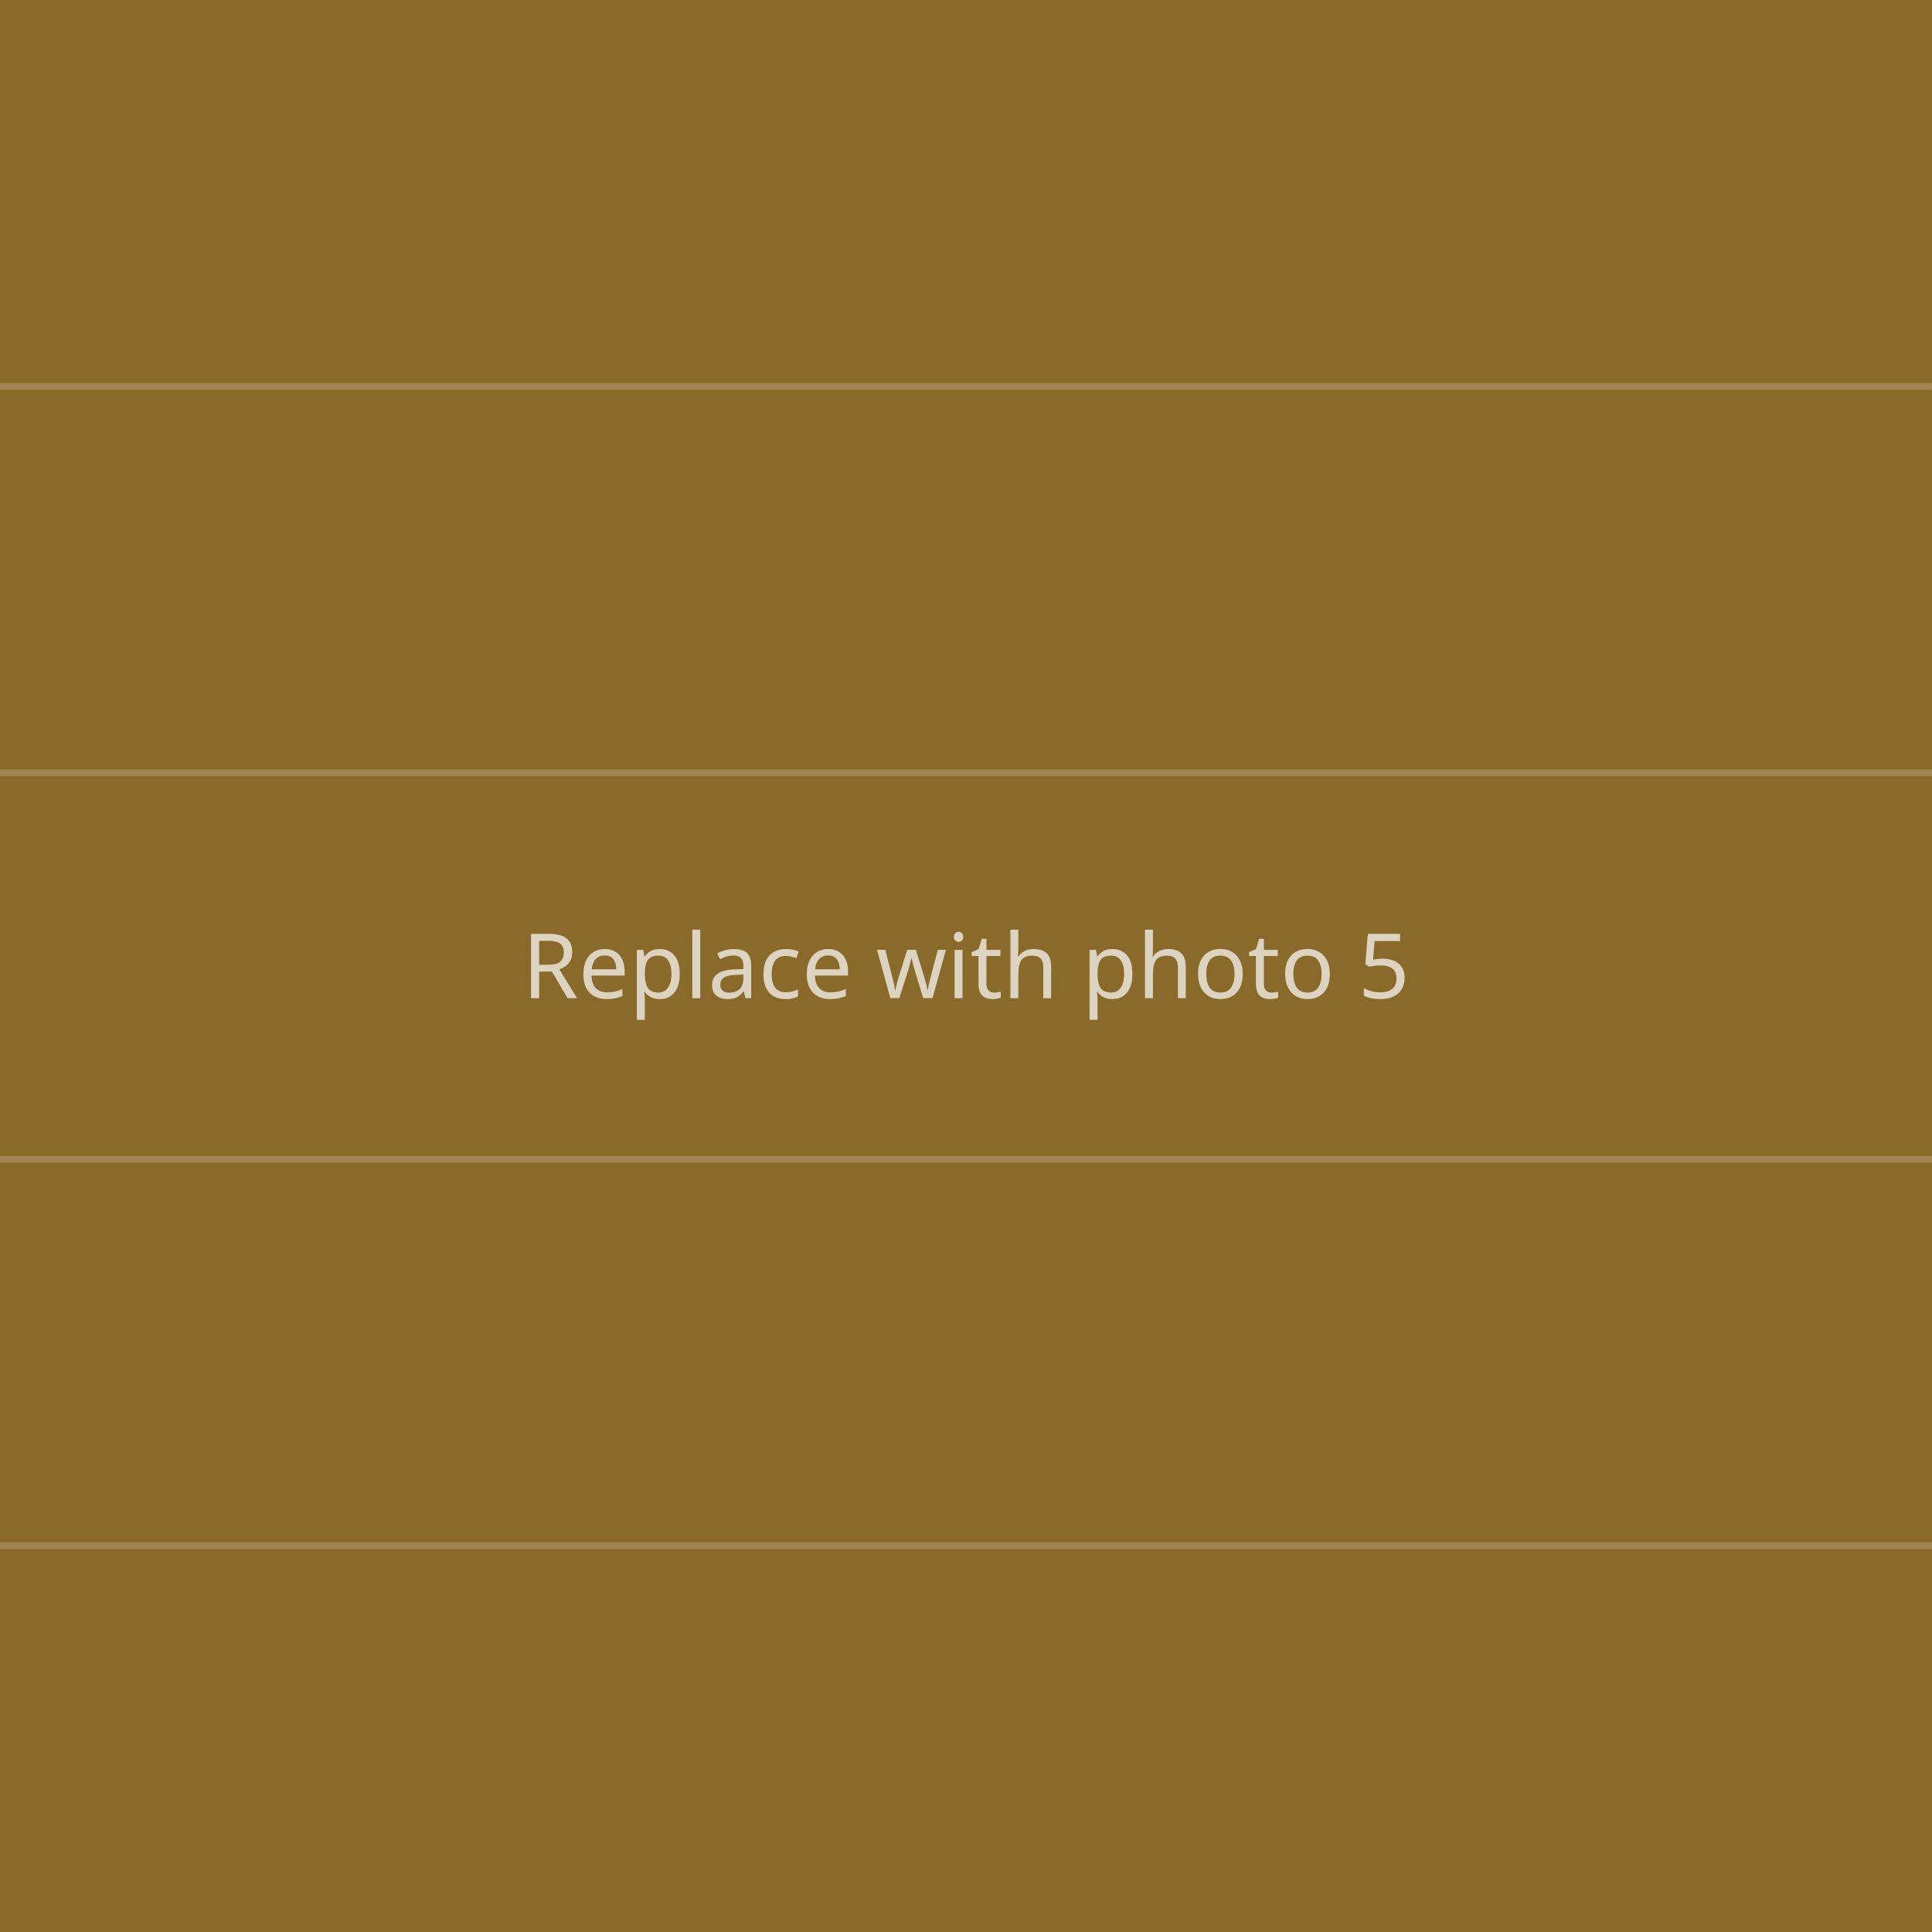
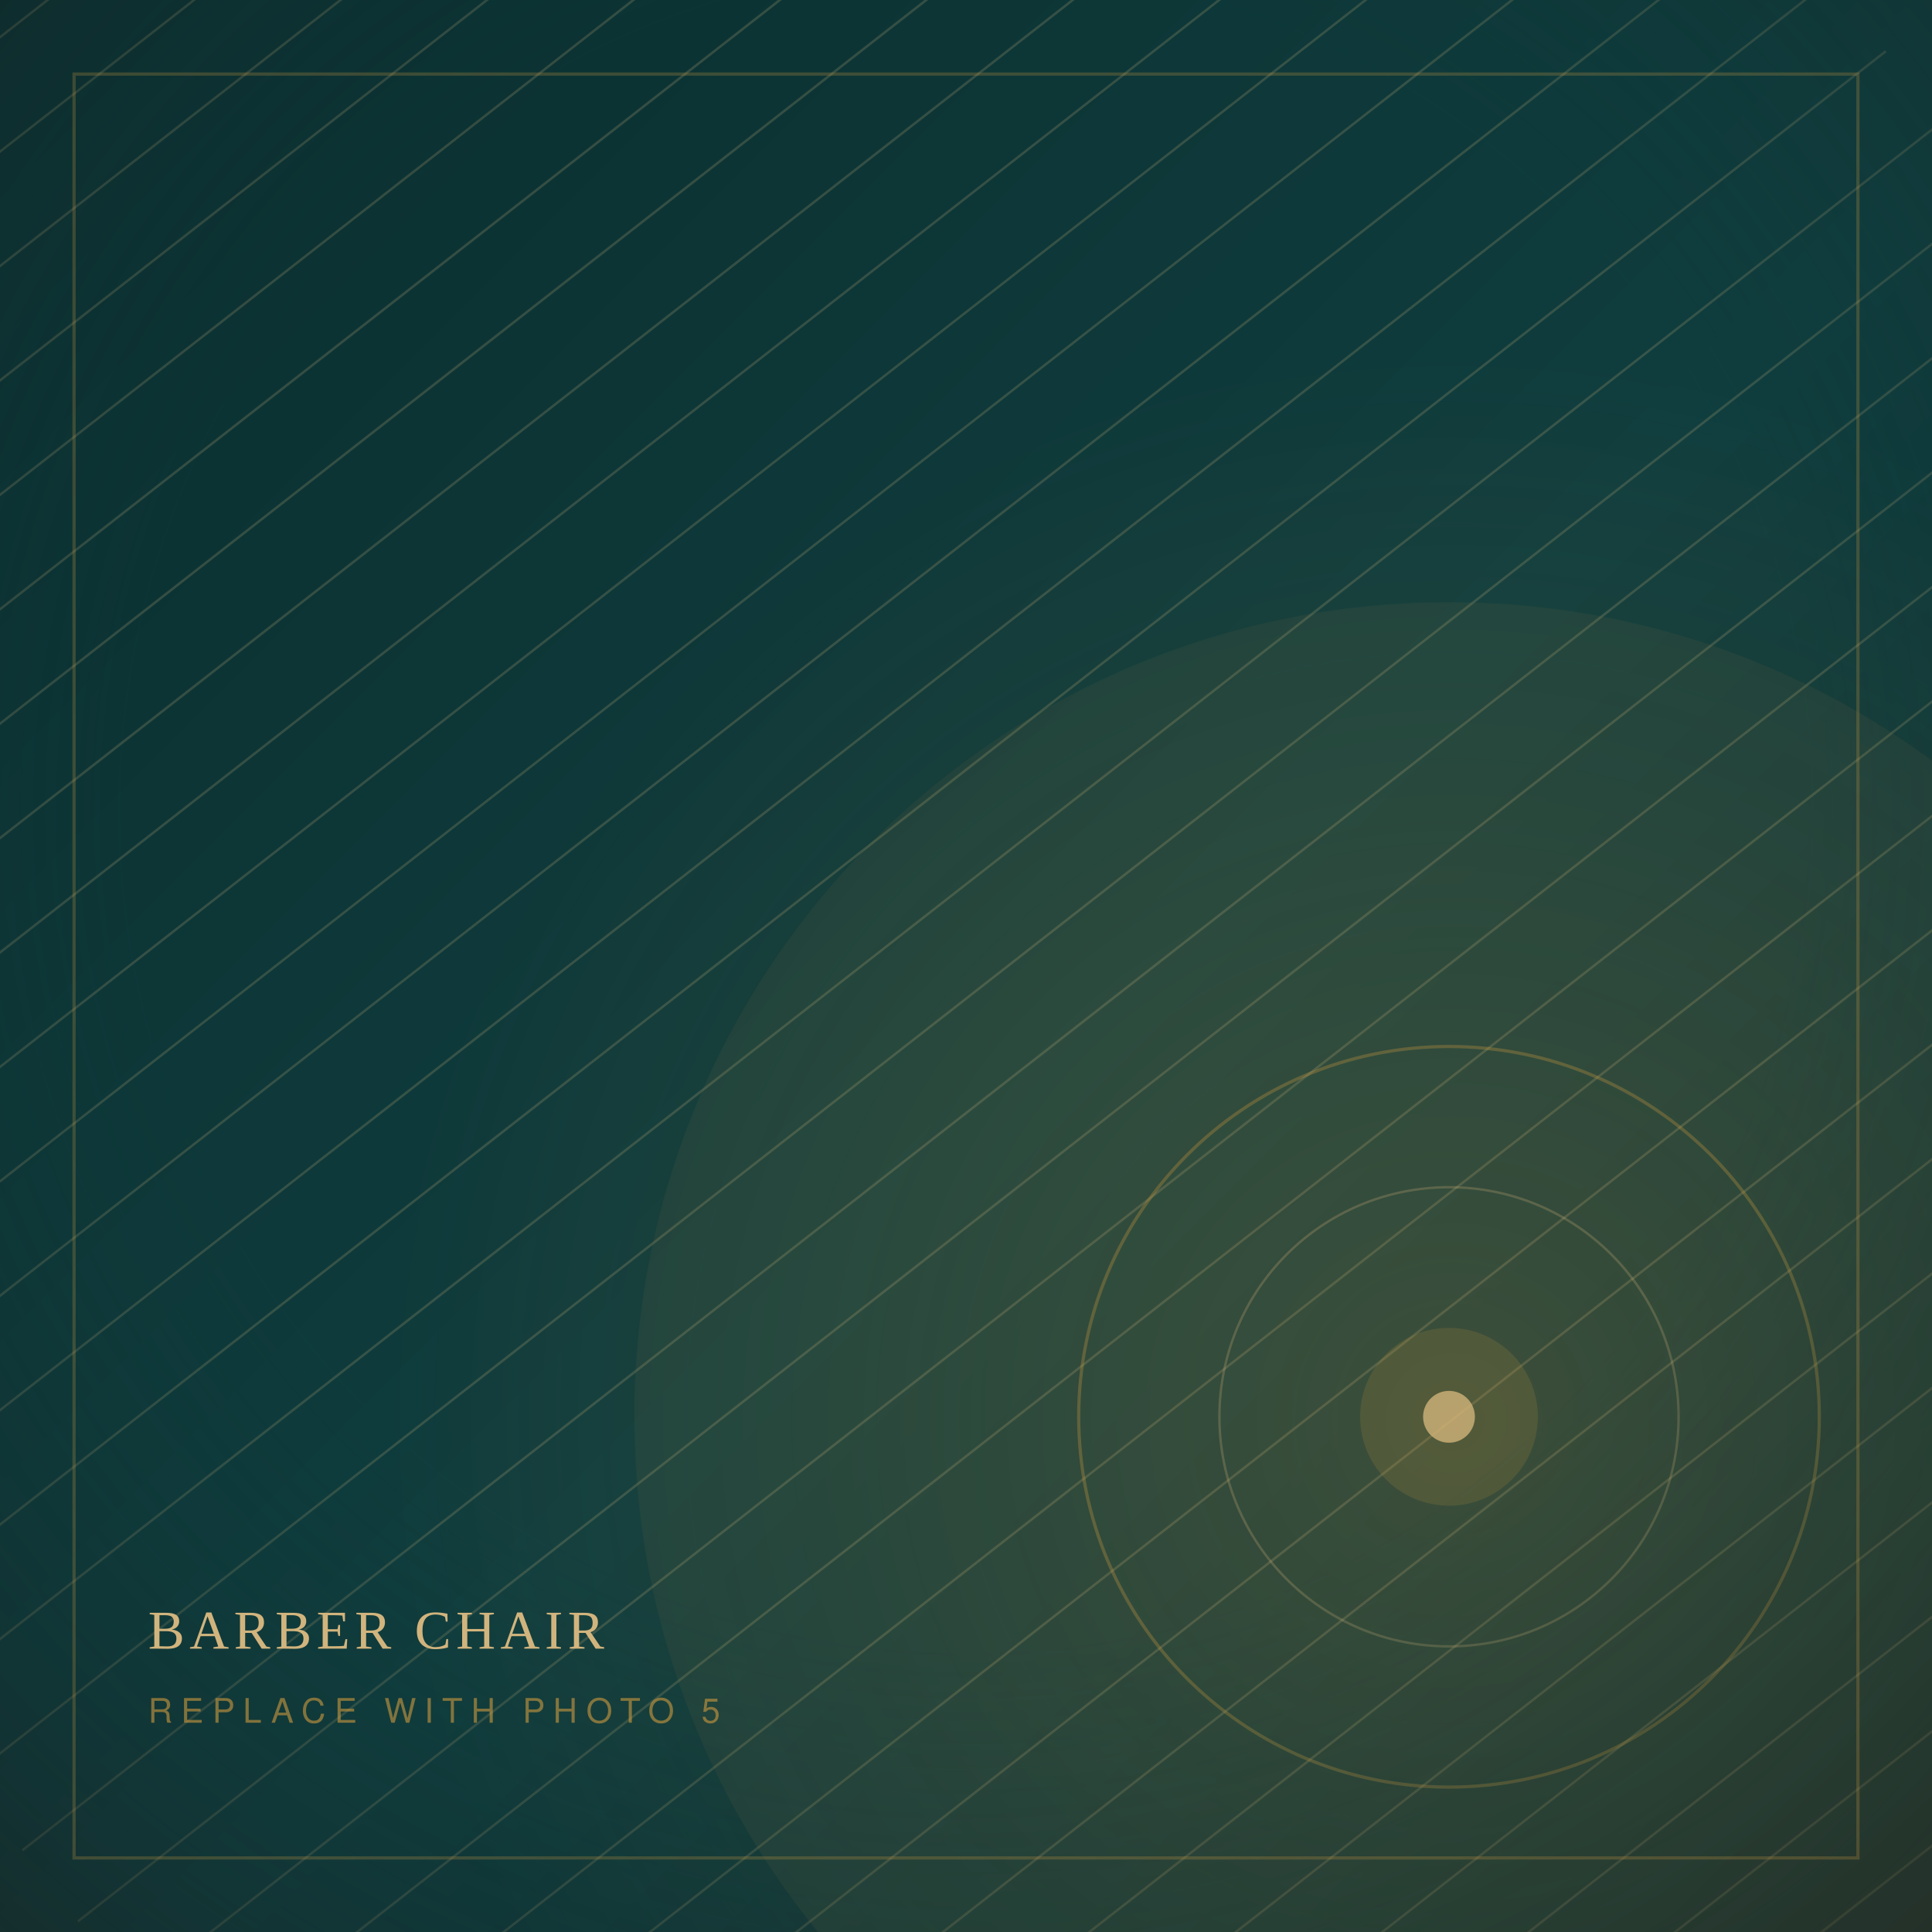
- <svg xmlns="http://www.w3.org/2000/svg" viewBox="0 0 600 600">
-   <rect width="600" height="600" fill="#8A6A2B" />
-   <g stroke="#ffffff" stroke-opacity=".18" stroke-width="2">
-     <path d="M0 120h600M0 240h600M0 360h600M0 480h600" />
+ <svg xmlns="http://www.w3.org/2000/svg" viewBox="0 0 1200 1200" role="img" aria-label="Barber chair — placeholder">
+   <defs>
+     <linearGradient id="g" x1="0" y1="0" x2="1" y2="1">
+       <stop offset="0" stop-color="#0B2E2F" />
+       <stop offset="0.55" stop-color="#0F3D3E" />
+       <stop offset="1" stop-color="#0B2E2F" />
+     </linearGradient>
+     <radialGradient id="v" cx="0.5" cy="0.42" r="0.78">
+       <stop offset="0.55" stop-color="#0F3D3E" stop-opacity="0" />
+       <stop offset="1" stop-color="#1B1F1E" stop-opacity="0.55" />
+     </radialGradient>
+     <radialGradient id="bloom" cx="0.75" cy="0.733" r="0.55">
+       <stop offset="0" stop-color="#C8963E" stop-opacity="0.2" />
+       <stop offset="1" stop-color="#C8963E" stop-opacity="0" />
+     </radialGradient>
+     <clipPath id="c">
+       <rect width="1200" height="1200" />
+     </clipPath>
+   </defs>
+   <g clip-path="url(#c)">
+     <rect width="1200" height="1200" fill="url(#g)" />
+     <rect width="1200" height="1200" fill="url(#bloom)" />
+     <g transform="rotate(52 600 600)">
+       <line x1="-1400" y1="-200" x2="-1400" y2="1400" stroke="#DBBA80" stroke-opacity="0.2" stroke-width="1.5" />
+       <line x1="-1344" y1="-200" x2="-1344" y2="1400" stroke="#DBBA80" stroke-opacity="0.2" stroke-width="1.5" />
+       <line x1="-1288" y1="-200" x2="-1288" y2="1400" stroke="#DBBA80" stroke-opacity="0.2" stroke-width="1.5" />
+       <line x1="-1232" y1="-200" x2="-1232" y2="1400" stroke="#DBBA80" stroke-opacity="0.2" stroke-width="1.5" />
+       <line x1="-1176" y1="-200" x2="-1176" y2="1400" stroke="#DBBA80" stroke-opacity="0.2" stroke-width="1.5" />
+       <line x1="-1120" y1="-200" x2="-1120" y2="1400" stroke="#DBBA80" stroke-opacity="0.2" stroke-width="1.5" />
+       <line x1="-1064" y1="-200" x2="-1064" y2="1400" stroke="#DBBA80" stroke-opacity="0.2" stroke-width="1.5" />
+       <line x1="-1008" y1="-200" x2="-1008" y2="1400" stroke="#DBBA80" stroke-opacity="0.2" stroke-width="1.5" />
+       <line x1="-952" y1="-200" x2="-952" y2="1400" stroke="#DBBA80" stroke-opacity="0.2" stroke-width="1.5" />
+       <line x1="-896" y1="-200" x2="-896" y2="1400" stroke="#DBBA80" stroke-opacity="0.2" stroke-width="1.5" />
+       <line x1="-840" y1="-200" x2="-840" y2="1400" stroke="#DBBA80" stroke-opacity="0.2" stroke-width="1.5" />
+       <line x1="-784" y1="-200" x2="-784" y2="1400" stroke="#DBBA80" stroke-opacity="0.2" stroke-width="1.5" />
+       <line x1="-728" y1="-200" x2="-728" y2="1400" stroke="#DBBA80" stroke-opacity="0.2" stroke-width="1.5" />
+       <line x1="-672" y1="-200" x2="-672" y2="1400" stroke="#DBBA80" stroke-opacity="0.2" stroke-width="1.5" />
+       <line x1="-616" y1="-200" x2="-616" y2="1400" stroke="#DBBA80" stroke-opacity="0.2" stroke-width="1.5" />
+       <line x1="-560" y1="-200" x2="-560" y2="1400" stroke="#DBBA80" stroke-opacity="0.2" stroke-width="1.5" />
+       <line x1="-504" y1="-200" x2="-504" y2="1400" stroke="#DBBA80" stroke-opacity="0.2" stroke-width="1.5" />
+       <line x1="-448" y1="-200" x2="-448" y2="1400" stroke="#DBBA80" stroke-opacity="0.2" stroke-width="1.5" />
+       <line x1="-392" y1="-200" x2="-392" y2="1400" stroke="#DBBA80" stroke-opacity="0.2" stroke-width="1.5" />
+       <line x1="-336" y1="-200" x2="-336" y2="1400" stroke="#DBBA80" stroke-opacity="0.2" stroke-width="1.5" />
+       <line x1="-280" y1="-200" x2="-280" y2="1400" stroke="#DBBA80" stroke-opacity="0.2" stroke-width="1.5" />
+       <line x1="-224" y1="-200" x2="-224" y2="1400" stroke="#DBBA80" stroke-opacity="0.2" stroke-width="1.5" />
+       <line x1="-168" y1="-200" x2="-168" y2="1400" stroke="#DBBA80" stroke-opacity="0.2" stroke-width="1.5" />
+       <line x1="-112" y1="-200" x2="-112" y2="1400" stroke="#DBBA80" stroke-opacity="0.2" stroke-width="1.5" />
+       <line x1="-56" y1="-200" x2="-56" y2="1400" stroke="#DBBA80" stroke-opacity="0.2" stroke-width="1.5" />
+       <line x1="0" y1="-200" x2="0" y2="1400" stroke="#DBBA80" stroke-opacity="0.2" stroke-width="1.5" />
+       <line x1="56" y1="-200" x2="56" y2="1400" stroke="#DBBA80" stroke-opacity="0.2" stroke-width="1.5" />
+       <line x1="112" y1="-200" x2="112" y2="1400" stroke="#DBBA80" stroke-opacity="0.2" stroke-width="1.5" />
+       <line x1="168" y1="-200" x2="168" y2="1400" stroke="#DBBA80" stroke-opacity="0.2" stroke-width="1.5" />
+       <line x1="224" y1="-200" x2="224" y2="1400" stroke="#DBBA80" stroke-opacity="0.2" stroke-width="1.5" />
+       <line x1="280" y1="-200" x2="280" y2="1400" stroke="#DBBA80" stroke-opacity="0.2" stroke-width="1.5" />
+       <line x1="336" y1="-200" x2="336" y2="1400" stroke="#DBBA80" stroke-opacity="0.2" stroke-width="1.5" />
+       <line x1="392" y1="-200" x2="392" y2="1400" stroke="#DBBA80" stroke-opacity="0.2" stroke-width="1.5" />
+       <line x1="448" y1="-200" x2="448" y2="1400" stroke="#DBBA80" stroke-opacity="0.2" stroke-width="1.5" />
+       <line x1="504" y1="-200" x2="504" y2="1400" stroke="#DBBA80" stroke-opacity="0.2" stroke-width="1.5" />
+       <line x1="560" y1="-200" x2="560" y2="1400" stroke="#DBBA80" stroke-opacity="0.2" stroke-width="1.5" />
+       <line x1="616" y1="-200" x2="616" y2="1400" stroke="#DBBA80" stroke-opacity="0.2" stroke-width="1.5" />
+       <line x1="672" y1="-200" x2="672" y2="1400" stroke="#DBBA80" stroke-opacity="0.2" stroke-width="1.5" />
+       <line x1="728" y1="-200" x2="728" y2="1400" stroke="#DBBA80" stroke-opacity="0.2" stroke-width="1.5" />
+       <line x1="784" y1="-200" x2="784" y2="1400" stroke="#DBBA80" stroke-opacity="0.2" stroke-width="1.5" />
+       <line x1="840" y1="-200" x2="840" y2="1400" stroke="#DBBA80" stroke-opacity="0.2" stroke-width="1.5" />
+       <line x1="896" y1="-200" x2="896" y2="1400" stroke="#DBBA80" stroke-opacity="0.2" stroke-width="1.5" />
+       <line x1="952" y1="-200" x2="952" y2="1400" stroke="#DBBA80" stroke-opacity="0.2" stroke-width="1.5" />
+       <line x1="1008" y1="-200" x2="1008" y2="1400" stroke="#DBBA80" stroke-opacity="0.2" stroke-width="1.5" />
+       <line x1="1064" y1="-200" x2="1064" y2="1400" stroke="#DBBA80" stroke-opacity="0.2" stroke-width="1.5" />
+       <line x1="1120" y1="-200" x2="1120" y2="1400" stroke="#DBBA80" stroke-opacity="0.2" stroke-width="1.5" />
+       <line x1="1176" y1="-200" x2="1176" y2="1400" stroke="#DBBA80" stroke-opacity="0.2" stroke-width="1.5" />
+       <line x1="1232" y1="-200" x2="1232" y2="1400" stroke="#DBBA80" stroke-opacity="0.2" stroke-width="1.5" />
+       <line x1="1288" y1="-200" x2="1288" y2="1400" stroke="#DBBA80" stroke-opacity="0.2" stroke-width="1.5" />
+       <line x1="1344" y1="-200" x2="1344" y2="1400" stroke="#DBBA80" stroke-opacity="0.2" stroke-width="1.5" />
+       <line x1="1400" y1="-200" x2="1400" y2="1400" stroke="#DBBA80" stroke-opacity="0.2" stroke-width="1.5" />
+     </g>
+     <circle cx="900" cy="880" r="230" fill="none" stroke="#C8963E" stroke-opacity="0.32" stroke-width="2" />
+     <circle cx="900" cy="880" r="142.6" fill="none" stroke="#DBBA80" stroke-opacity="0.24" stroke-width="1.5" />
+     <circle cx="900" cy="880" r="55.2" fill="#C8963E" fill-opacity="0.16" />
+     <circle cx="900" cy="880" r="16.1" fill="#DBBA80" fill-opacity="0.75" />
+     <rect width="1200" height="1200" fill="url(#v)" />
+     <ellipse cx="900" cy="880" rx="506" ry="506" fill="#C8963E" opacity="0.06" />
+     <rect x="46" y="46" width="1108" height="1108" fill="none" stroke="#C8963E" stroke-opacity="0.26" stroke-width="2" />
+     <g font-family="Georgia, 'Times New Roman', serif">
+       <text x="92" y="1024" fill="#DBBA80" fill-opacity="0.95" font-size="34" letter-spacing="3">BARBER CHAIR</text>
+       <text x="92" y="1070" fill="#C8963E" fill-opacity="0.62" font-family="Helvetica, Arial, sans-serif" font-size="21" letter-spacing="5.5">REPLACE WITH PHOTO 5</text>
+     </g>
  </g>
-   <text x="300" y="310" font-family="sans-serif" font-size="28" fill="#fff" fill-opacity=".7" text-anchor="middle">Replace with photo 5</text>
</svg>
